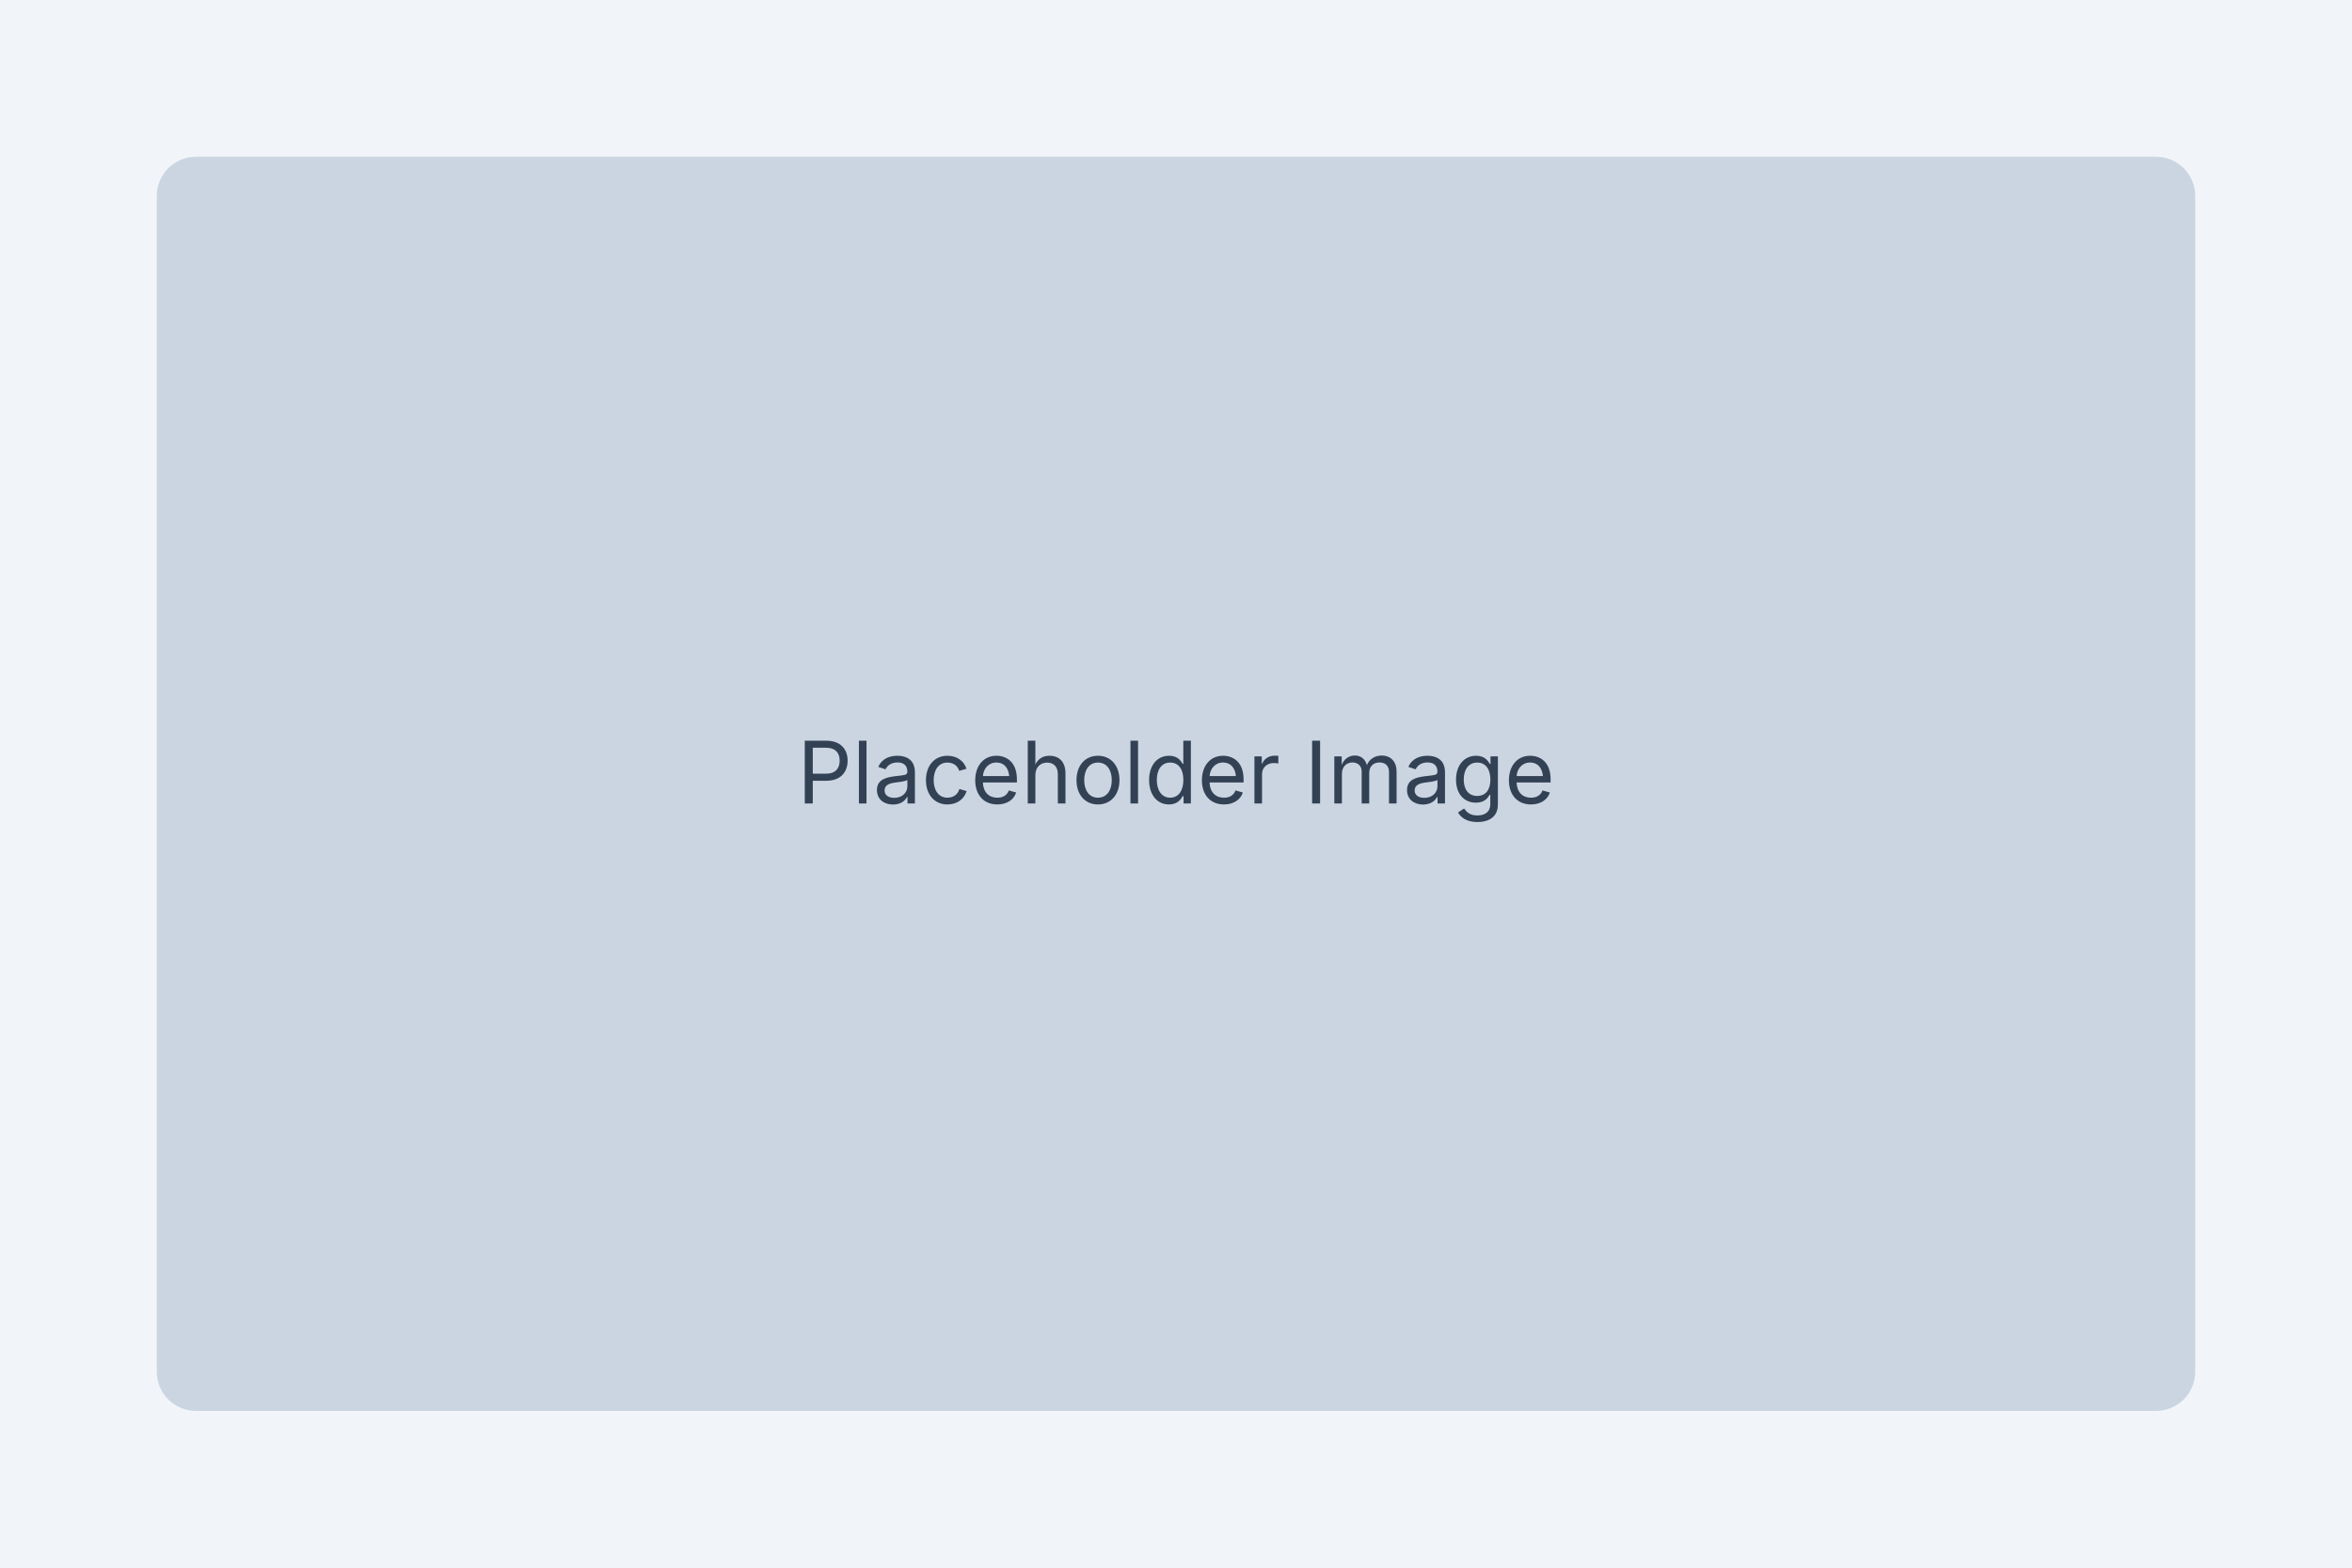
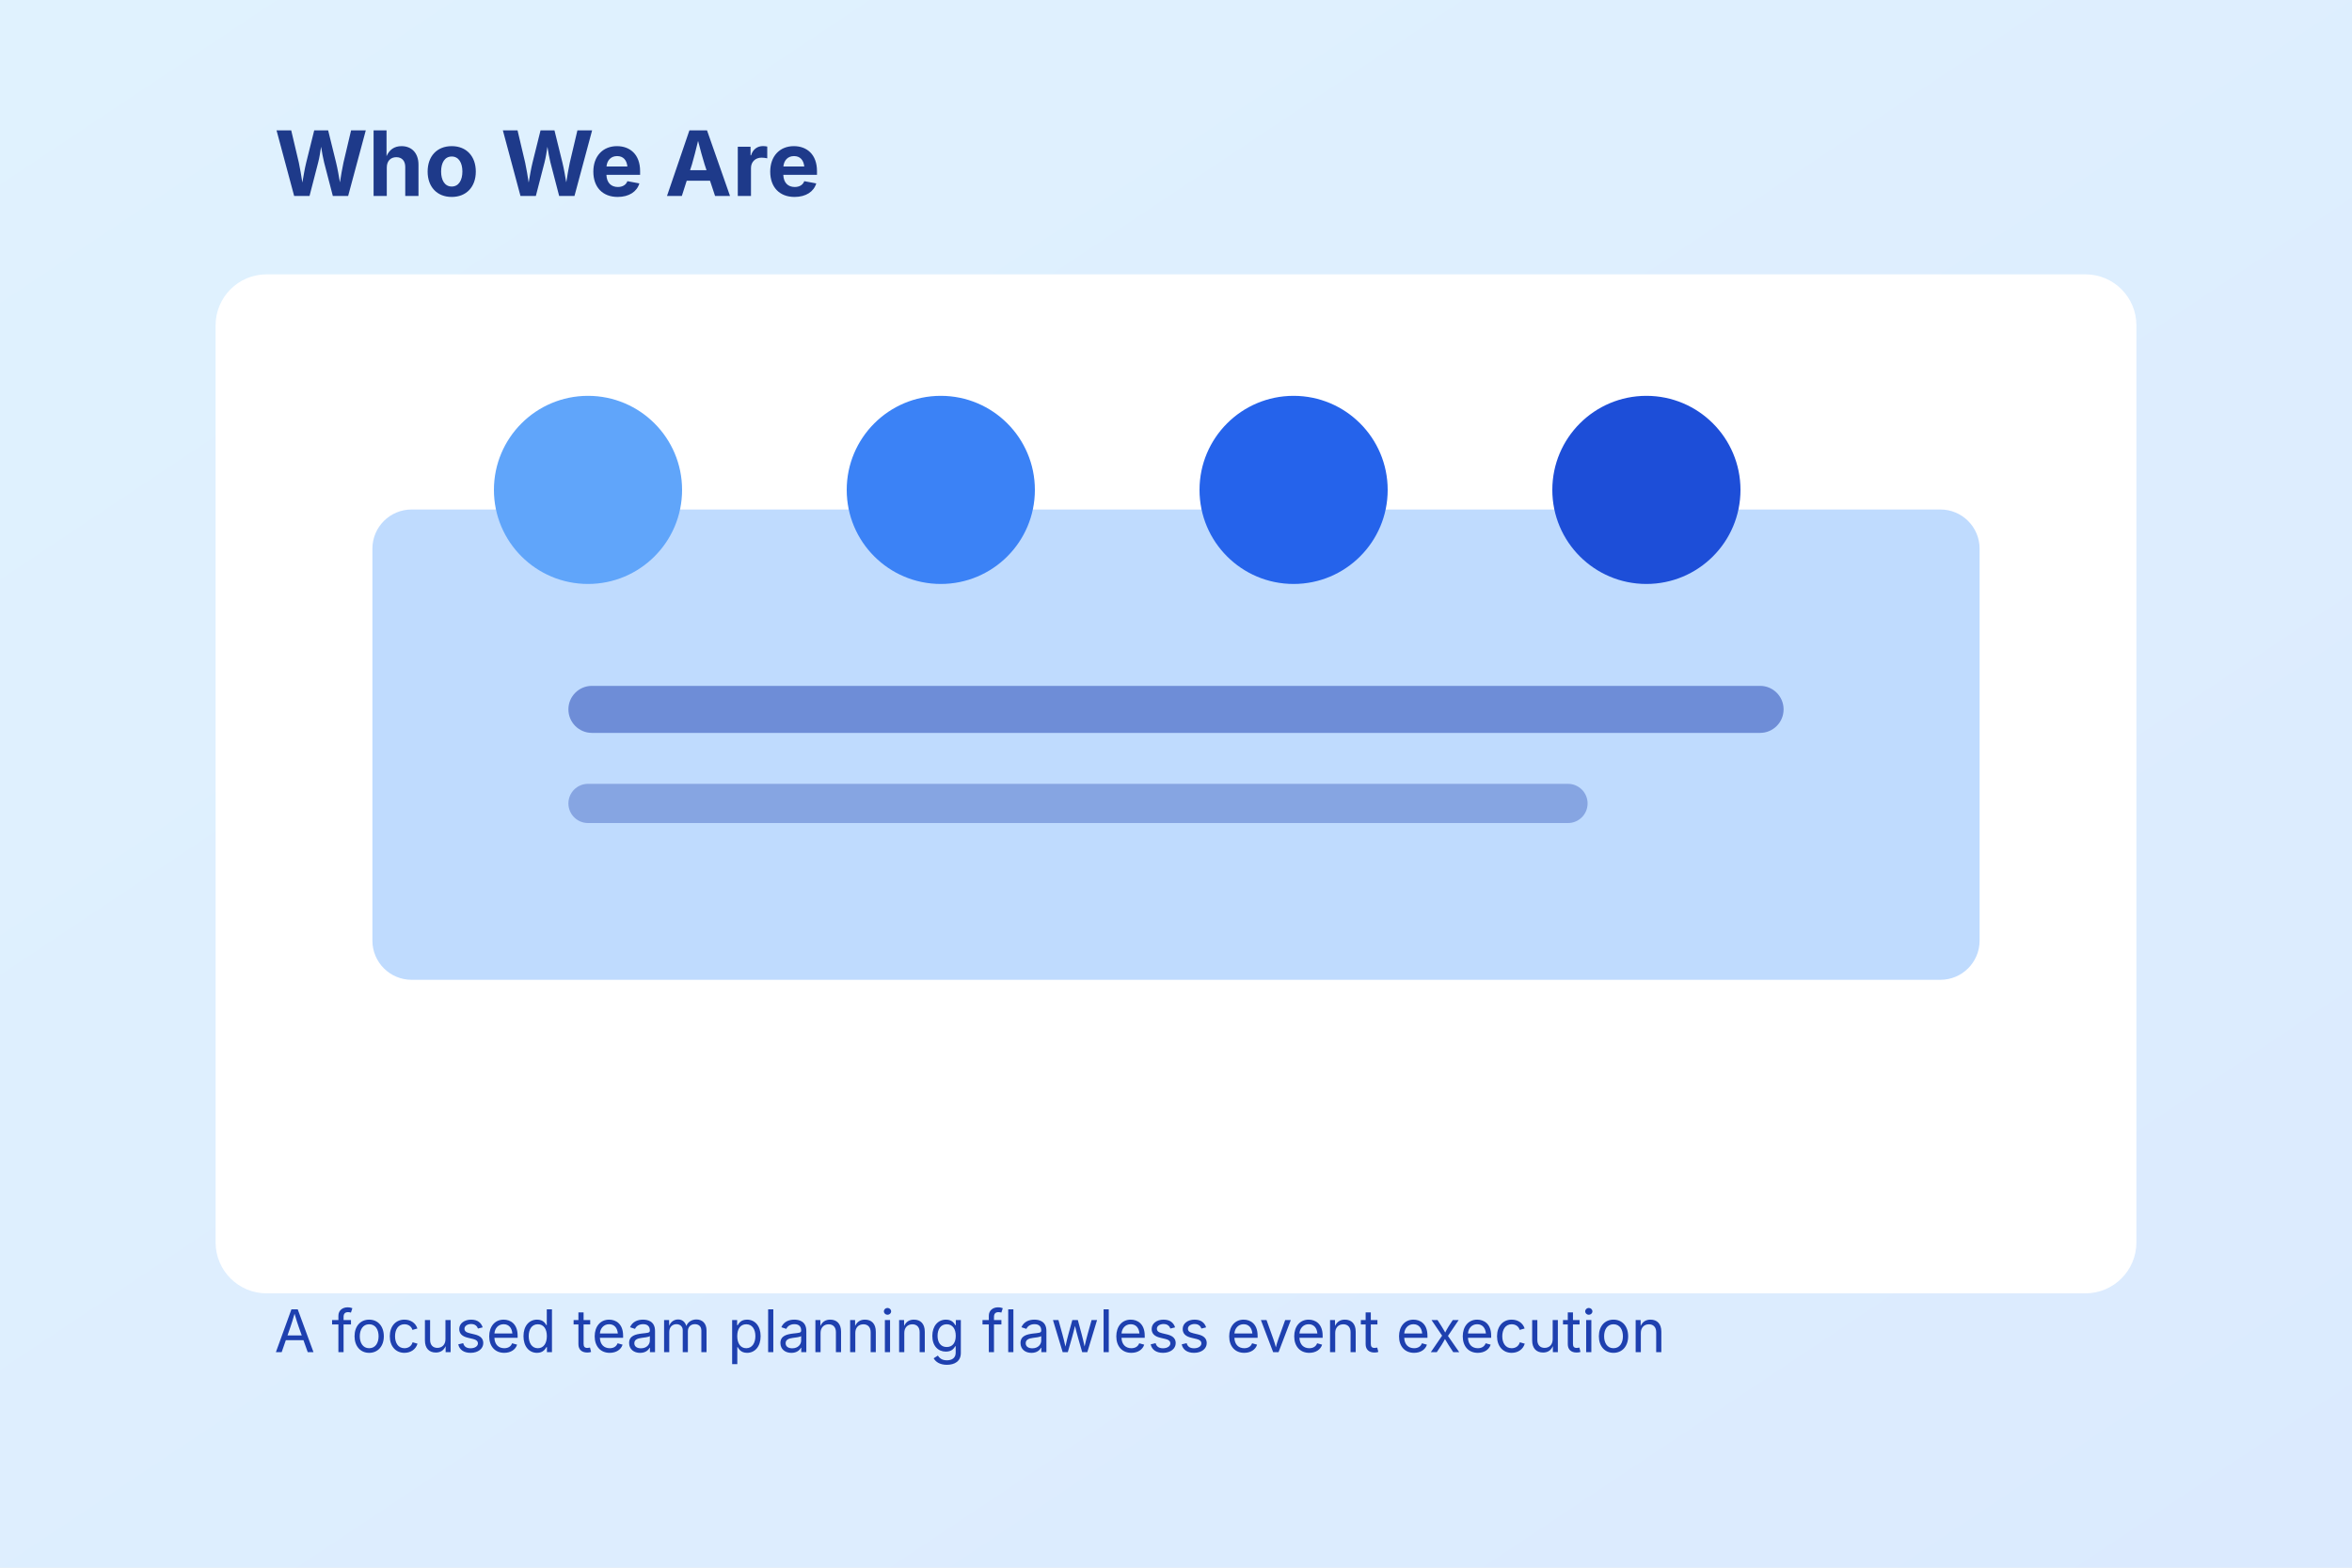
- <svg xmlns="http://www.w3.org/2000/svg" width="1200" height="800" viewBox="0 0 1200 800" role="img" aria-label="Image placeholder">
-   <rect width="1200" height="800" fill="#F1F5F9" />
-   <rect x="80" y="80" width="1040" height="640" rx="20" fill="#CBD5E1" />
-   <text x="600" y="410" text-anchor="middle" fill="#334155" font-size="44" font-family="Inter, Arial, sans-serif">Placeholder Image</text>
+ <svg xmlns="http://www.w3.org/2000/svg" width="1200" height="800" viewBox="0 0 1200 800" role="img" aria-label="Corporate planning meeting">
+   <defs>
+     <linearGradient id="bg3" x1="0" y1="0" x2="1" y2="1">
+       <stop offset="0%" stop-color="#e0f2fe" />
+       <stop offset="100%" stop-color="#dbeafe" />
+     </linearGradient>
+   </defs>
+   <rect width="1200" height="800" fill="url(#bg3)" />
+   <rect x="110" y="140" width="980" height="520" rx="26" fill="#ffffff" />
+   <rect x="190" y="260" width="820" height="240" rx="20" fill="#bfdbfe" />
+   <circle cx="300" cy="250" r="48" fill="#60a5fa" />
+   <circle cx="480" cy="250" r="48" fill="#3b82f6" />
+   <circle cx="660" cy="250" r="48" fill="#2563eb" />
+   <circle cx="840" cy="250" r="48" fill="#1d4ed8" />
+   <rect x="290" y="350" width="620" height="24" rx="12" fill="#1e40af" opacity="0.5" />
+   <rect x="290" y="400" width="520" height="20" rx="10" fill="#1e40af" opacity="0.35" />
+   <text x="140" y="100" fill="#1e3a8a" font-size="46" font-family="Inter, Arial, sans-serif" font-weight="700">Who We Are</text>
+   <text x="140" y="690" fill="#1e40af" font-size="30" font-family="Inter, Arial, sans-serif">A focused team planning flawless event execution</text>
</svg>
